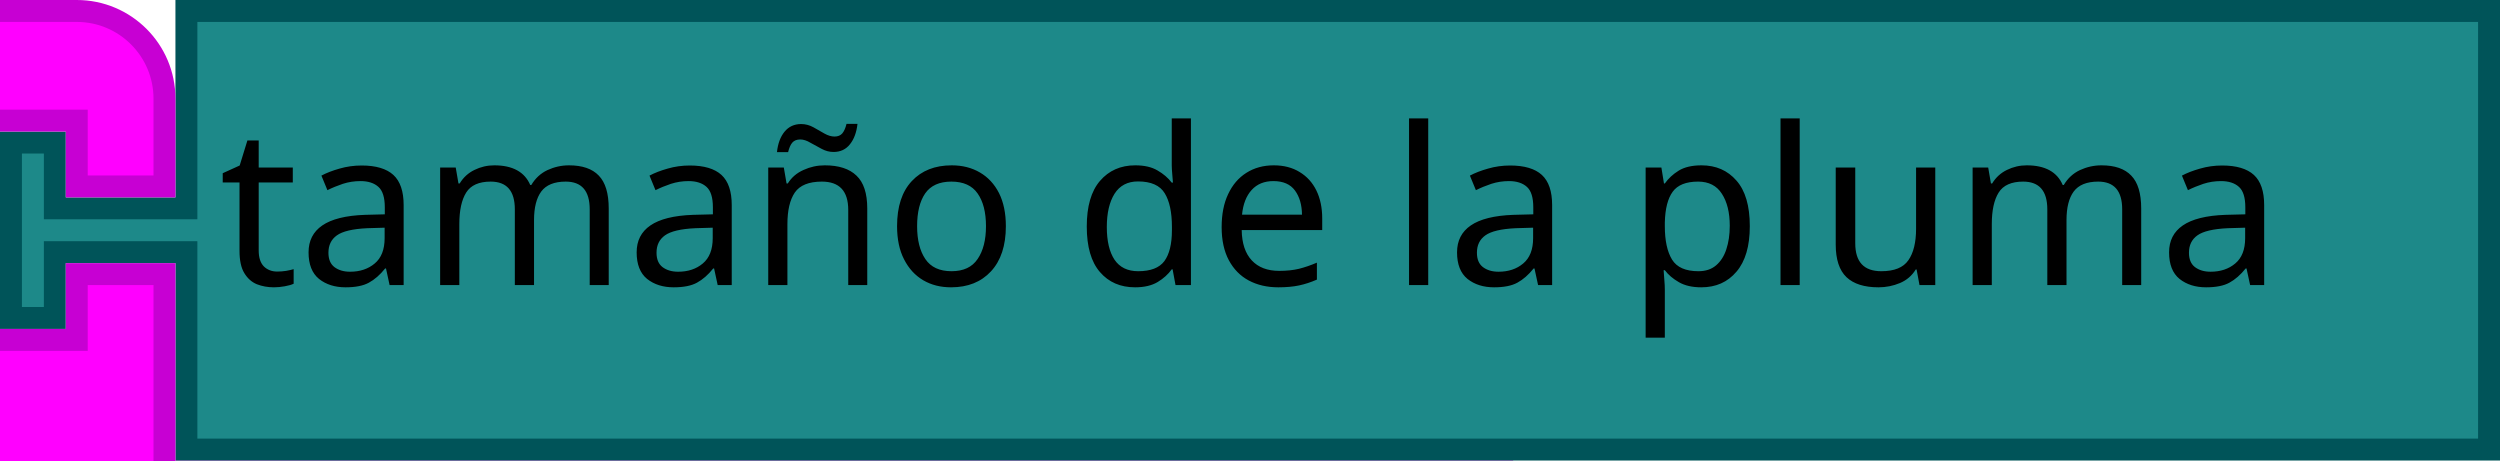
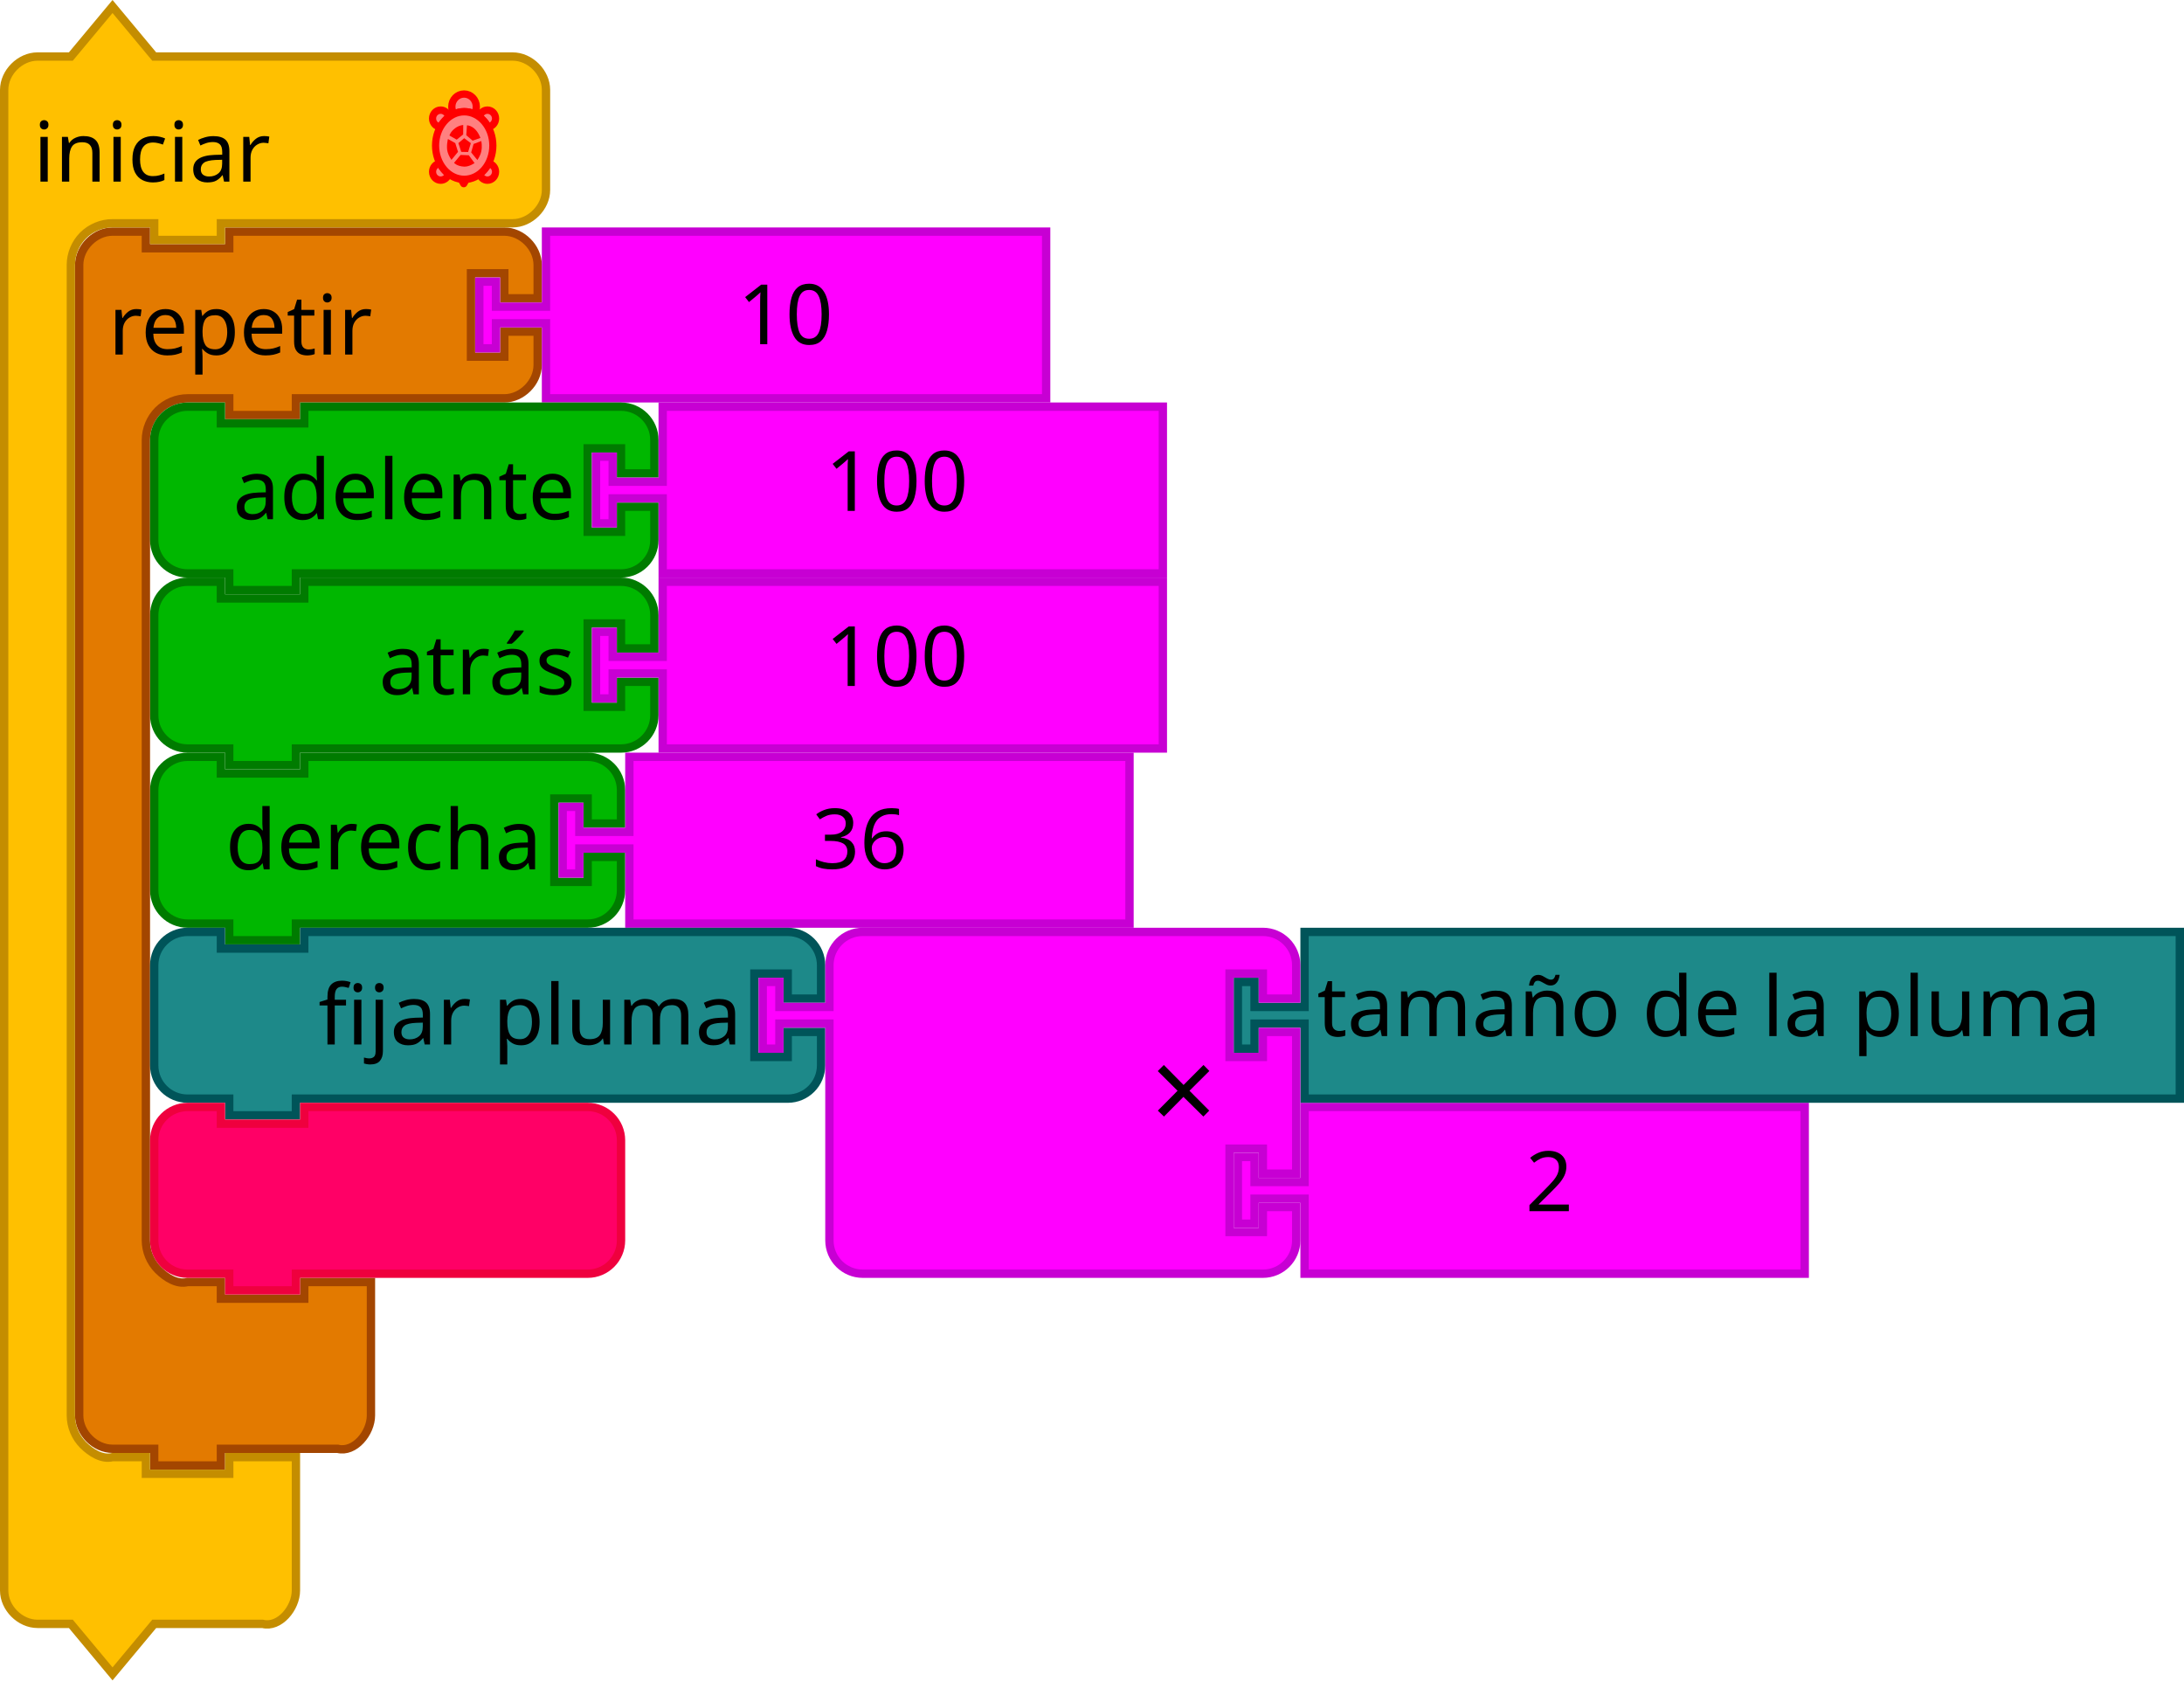
- <svg xmlns="http://www.w3.org/2000/svg" version="1.1" width="228" height="42" id="svg2">
+ <svg xmlns="http://www.w3.org/2000/svg" version="1.1" width="524" height="403.125" id="svg2">
  <defs id="defs104">
    <filter height="1.3" color-interpolation-filters="sRGB" id="dropshadow">
-       <feGaussianBlur id="feGaussianBlur3100" stdDeviation="3" in="SourceAlpha" />
-       <feOffset id="feOffset3102" result="offsetblur" dy="2" dx="2" />
+       <feGaussianBlur in="SourceAlpha" stdDeviation="3" id="feGaussianBlur3100" />
+       <feOffset dx="2" dy="2" result="offsetblur" id="feOffset3102" />
      <feComponentTransfer id="feComponentTransfer3104">
-         <feFuncA id="feFuncA3106" slope="0.2" type="linear" />
+         <feFuncA type="linear" slope="0.2" id="feFuncA3106" />
      </feComponentTransfer>
      <feMerge id="feMerge3108">
        <feMergeNode id="feMergeNode3110" />
-         <feMergeNode id="feMergeNode3112" in="SourceGraphic" />
+         <feMergeNode in="SourceGraphic" id="feMergeNode3112" />
      </feMerge>
    </filter>
    <filter height="1.3" color-interpolation-filters="sRGB" id="dropshadow-0">
-       <feGaussianBlur id="feGaussianBlur7" stdDeviation="3" in="SourceAlpha" />
-       <feOffset id="feOffset9" result="offsetblur" dy="2" dx="2" />
+       <feGaussianBlur in="SourceAlpha" stdDeviation="3" id="feGaussianBlur7" />
+       <feOffset dx="2" dy="2" result="offsetblur" id="feOffset9" />
      <feComponentTransfer id="feComponentTransfer11">
-         <feFuncA id="feFuncA13" slope="0.2" type="linear" />
+         <feFuncA type="linear" slope="0.2" id="feFuncA13" />
      </feComponentTransfer>
      <feMerge id="feMerge15">
        <feMergeNode id="feMergeNode17" />
-         <feMergeNode id="feMergeNode19" in="SourceGraphic" />
+         <feMergeNode in="SourceGraphic" id="feMergeNode19" />
      </feMerge>
    </filter>
  </defs>
-   <text x="-278" y="-148.964" id="text3033" style="font-size:13.333px;text-anchor:end;fill:#000000;font-family:Sans">
-     <tspan x="-176" y="-126.464" id="tspan3035" />
+   <text x="18" y="73.599" id="text3033" style="font-size:13.333px;text-anchor:end;fill:#000000;font-family:Sans">
+     <tspan x="120" y="96.099" id="tspan3035" />
  </text>
-   <path d="m -259,-67 0,-8 a 8,8 0 0 1 8,-8 l 8,0 0,4 20,0 0,-4 68,0 8,0 a 8,8 0 0 1 8,8 l 0,8 -8,0 0,-6 -8,0 0,20 8,0 0,-6 8,0 0,8 a 8,8 0 0 1 -8,8 l -8,0 -68,0 -2,0 0,4 -16,0 0,-4 -2,0 -8,0 a 8,8 0 0 1 -8,-8 l 0,-8 0,-8 z" id="path3027" style="fill:#00b700;fill-opacity:1;stroke:#007b00;stroke-width:2;stroke-linecap:round;stroke-opacity:1" />
-   <text x="-260" y="-84" id="text3029" style="font-size:20px;text-anchor:end;fill:#000000;font-family:Sans">
-     <tspan x="-158" y="-56" id="tspan3031">atrás</tspan>
+   <path d="m 37,155.563 0,-8 a 8,8 0 0 1 8,-8 l 8,0 0,4 20,0 0,-4 68,0 8,0 a 8,8 0 0 1 8,8 l 0,8 -8,0 0,-6 -8,0 0,20 8,0 0,-6 8,0 0,8 a 8,8 0 0 1 -8,8 l -8,0 -68,0 -2,0 0,4 -16,0 0,-4 -2,0 -8,0 a 8,8 0 0 1 -8,-8 l 0,-8 0,-8 z" id="path3027" style="fill:#00b700;fill-opacity:1;stroke:#007b00;stroke-width:2;stroke-linecap:round;stroke-opacity:1" />
+   <text x="36" y="138.563" id="text3029" style="font-size:20px;text-anchor:end;fill:#000000;font-family:Sans">
+     <tspan x="138" y="166.563" id="tspan3031">atrás</tspan>
  </text>
-   <g transform="translate(-286,-180)" id="g3083">
+   <g transform="translate(10,42.5625)" id="g3083">
    <path d="m 149,97 120,0 0,40 -120,0 0,-16 0,-2 -12,0 0,6 -4,0 0,-16 4,0 0,6 12,0 0,-2 z" id="path21" style="fill:#ff00ff;fill-opacity:1;stroke:#c700d3;stroke-width:2;stroke-linecap:round;stroke-opacity:1" />
    <text x="168" y="96" id="text23" style="font-size:20px;text-anchor:start;fill:#000000;font-family:Sans">
      <tspan x="188" y="122" id="tspan25">100</tspan>
    </text>
  </g>
-   <g transform="translate(-334.8,-87.6302)" id="g3739">
+   <g transform="translate(-38.8,134.9323)" id="g3739">
    <path d="m 351.8,130.63 120,0 0,40 -120,0 0,-16 0,-2 -12,0 0,6 -4,0 0,-16 4,0 0,6 12,0 0,-2 z" id="path21-0" style="fill:#ff00ff;fill-opacity:1;stroke:#c700d3;stroke-width:2;stroke-linecap:round;stroke-opacity:1" />
    <text x="384.8" y="129.63" id="text23-10" style="font-size:20px;text-anchor:start;fill:#000000;font-family:Sans">
      <tspan x="404.8" y="155.63" id="tspan25-6">2</tspan>
    </text>
  </g>
-   <path d="m -259,-25 0,-8 a 8,8 0 0 1 8,-8 l 8,0 0,4 20,0 0,-4 60,0 8,0 a 8,8 0 0 1 8,8 l 0,8 -8,0 0,-6 -8,0 0,20 8,0 0,-6 8,0 0,8 a 8,8 0 0 1 -8,8 l -8,0 -60,0 -2,0 0,4 -16,0 0,-4 -2,0 -8,0 a 8,8 0 0 1 -8,-8 l 0,-8 0,-8 z" id="path3101" style="fill:#00b700;fill-opacity:1;stroke:#007b00;stroke-width:2;stroke-linecap:round;stroke-opacity:1" />
-   <text x="-260" y="-42" id="text3103" style="font-size:20px;text-anchor:end;fill:#000000;font-family:Sans">
-     <tspan x="-166" y="-14" id="tspan3105">derecha</tspan>
+   <path d="m 37,197.563 0,-8 a 8,8 0 0 1 8,-8 l 8,0 0,4 20,0 0,-4 60,0 8,0 a 8,8 0 0 1 8,8 l 0,8 -8,0 0,-6 -8,0 0,20 8,0 0,-6 8,0 0,8 a 8,8 0 0 1 -8,8 l -8,0 -60,0 -2,0 0,4 -16,0 0,-4 -2,0 -8,0 a 8,8 0 0 1 -8,-8 l 0,-8 0,-8 z" id="path3101" style="fill:#00b700;fill-opacity:1;stroke:#007b00;stroke-width:2;stroke-linecap:round;stroke-opacity:1" />
+   <text x="36" y="180.562" id="text3103" style="font-size:20px;text-anchor:end;fill:#000000;font-family:Sans">
+     <tspan x="130" y="208.562" id="tspan3105">derecha</tspan>
  </text>
-   <text x="-260" y="-84" id="text3107" style="font-size:13.333px;text-anchor:end;fill:#000000;font-family:Sans">
-     <tspan x="-166" y="-61.5" id="tspan3109" />
+   <text x="36" y="138.563" id="text3107" style="font-size:13.333px;text-anchor:end;fill:#000000;font-family:Sans">
+     <tspan x="130" y="161.063" id="tspan3109" />
  </text>
-   <path d="m -145,-41 120,0 0,40 -120,0 0,-16 0,-2 -12,0 0,6 -4,0 0,-16 4,0 0,6 12,0 0,-2 z" id="path21-7" style="fill:#ff00ff;fill-opacity:1;stroke:#c700d3;stroke-width:2;stroke-linecap:round;stroke-opacity:1" />
-   <text x="-121.149" y="-40.201" id="text23-1" style="font-size:20px;text-anchor:start;fill:#000000;font-family:Sans">
-     <tspan x="-101.149" y="-14.201" id="tspan25-0">36</tspan>
+   <path d="m 151,181.563 120,0 0,40 -120,0 0,-16 0,-2 -12,0 0,6 -4,0 0,-16 4,0 0,6 12,0 0,-2 z" id="path21-7" style="fill:#ff00ff;fill-opacity:1;stroke:#c700d3;stroke-width:2;stroke-linecap:round;stroke-opacity:1" />
+   <text x="174.851" y="182.361" id="text23-1" style="font-size:20px;text-anchor:start;fill:#000000;font-family:Sans">
+     <tspan x="194.851" y="208.361" id="tspan25-0">36</tspan>
  </text>
-   <text x="-278" y="-64.964" id="text3033-0" style="font-size:13.333px;text-anchor:end;fill:#000000;font-family:Sans">
-     <tspan x="-176" y="-42.464" id="tspan3035-1" />
+   <text x="18" y="157.599" id="text3033-0" style="font-size:13.333px;text-anchor:end;fill:#000000;font-family:Sans">
+     <tspan x="120" y="180.099" id="tspan3035-1" />
  </text>
-   <text x="-278" y="19.036" id="text3033-1" style="font-size:13.333px;text-anchor:end;fill:#000000;font-family:Sans">
-     <tspan x="-176" y="41.536" id="tspan3035-8" />
+   <text x="18" y="241.599" id="text3033-1" style="font-size:13.333px;text-anchor:end;fill:#000000;font-family:Sans">
+     <tspan x="120" y="264.099" id="tspan3035-8" />
  </text>
-   <text x="-278" y="103.036" id="text3033-0-9" style="font-size:13.333px;text-anchor:end;fill:#000000;font-family:Sans">
-     <tspan x="-176" y="125.536" id="tspan3035-1-5" />
+   <text x="18" y="325.599" id="text3033-0-9" style="font-size:13.333px;text-anchor:end;fill:#000000;font-family:Sans">
+     <tspan x="120" y="348.099" id="tspan3035-1-5" />
  </text>
-   <path d="m -277,-151 0,-8 c 0,-4.189 3.811,-8 8,-8 l 8,0 0,4 20,0 0,-4 18,0 40,0 8,0 c 4.189,0 8,3.811 8,8 l 0,8 -8,0 0,-6 -8,0 0,20 8,0 0,-6 8,0 0,8 c 0,4.189 -3.811,8 -8,8 l -8,0 -40,0 -2,0 0,4 -16,0 0,-4 -2,0 -8,0 c -2.618,0 -5.22,1.078 -7.071,2.929 -1.851,1.851 -2.929,4.453 -2.929,7.071 l 0,8 0,176 0,8 c 0,2.618 1.078,5.22 2.929,7.071 1.851,1.851 4.531,3.564 7.071,2.929 l 8,0 0,4 20,0 0,-4 16,0 0,12 0,12 0,8 c 0,4.189 -3.936,9.016 -8,8 l -8,0 -18,0 -2,0 0,4 -16,0 0,-4 -2,0 -8,0 c -4.189,0 -8,-3.811 -8,-8 l 0,-8 z" id="path3035" style="fill:#e37a00;fill-opacity:1;stroke:#a34600;stroke-width:2;stroke-linecap:round;stroke-opacity:1" />
-   <text x="-278" y="-168" id="text3037" style="font-size:20px;text-anchor:start;fill:#000000;font-family:Sans">
-     <tspan x="-270" y="-137.5" id="tspan3039">repetir</tspan>
+   <path d="m 19,71.562 0,-8 c 0,-4.189 3.811,-8 8,-8 l 8,0 0,4 20,0 0,-4 18,0 40,0 8,0 c 4.189,0 8,3.811 8,8 l 0,8 -8,0 0,-6 -8,0 0,20 8,0 0,-6 8,0 0,8 c 0,4.189 -3.811,8 -8,8 l -8,0 -40,0 -2,0 0,4 -16,0 0,-4 -2,0 -8,0 c -2.618,0 -5.22,1.078 -7.071,2.929 C 36.078,100.343 35,102.945 35,105.562 l 0,8 0,176 0,8 c 0,2.618 1.078,5.22 2.929,7.071 1.851,1.851 4.531,3.564 7.071,2.929 l 8,0 0,4 20,0 0,-4 16,0 0,12 0,12 0,8 c 0,4.189 -3.936,9.016 -8,8 l -8,0 -18,0 -2,0 0,4 -16,0 0,-4 -2,0 -8,0 c -4.189,0 -8,-3.811 -8,-8 l 0,-8 z" id="path3035" style="fill:#e37a00;fill-opacity:1;stroke:#a34600;stroke-width:2;stroke-linecap:round;stroke-opacity:1" />
+   <text x="18" y="54.562" id="text3037" style="font-size:20px;text-anchor:start;fill:#000000;font-family:Sans">
+     <tspan x="26" y="85.062" id="tspan3039">repetir</tspan>
  </text>
-   <path d="m -165,-167 120,0 0,40 -120,0 0,-16 0,-2 -12,0 0,6 -4,0 0,-16 4,0 0,6 12,0 0,-2 z" id="path21-8" style="fill:#ff00ff;fill-opacity:1;stroke:#c700d3;stroke-width:2;stroke-linecap:round;stroke-opacity:1" />
-   <text x="-139" y="-166" id="text23-0" style="font-size:20px;text-anchor:start;fill:#000000;font-family:Sans">
-     <tspan x="-119" y="-140" id="tspan25-7">10</tspan>
+   <path d="m 131,55.563 120,0 0,40 -120,0 0,-16 0,-2 -12,0 0,6 -4,0 0,-16 4,0 0,6 12,0 0,-2 z" id="path21-8" style="fill:#ff00ff;fill-opacity:1;stroke:#c700d3;stroke-width:2;stroke-linecap:round;stroke-opacity:1" />
+   <text x="157" y="56.563" id="text23-0" style="font-size:20px;text-anchor:start;fill:#000000;font-family:Sans">
+     <tspan x="177" y="82.562" id="tspan25-7">10</tspan>
  </text>
-   <g transform="translate(-296,-222)" id="g3055">
+   <g transform="translate(0,0.5625)" id="g3055">
    <g id="g4085">
      <path d="m 1,29 0,-8 c 0,-4.189 3.811,-8 8,-8 l 8,0 10,-12 10,12 18,0 60,0 8,0 c 4.189,0 8,3.811 8,8 l 0,8 0,8 0,8 c 0,4.189 -3.811,8 -8,8 l -8,0 -60,0 -2,0 0,4 -16,0 0,-4 -2,0 -8,0 c -2.618,0 -5.22,1.078 -7.071,2.929 C 18.078,57.78 17,60.382 17,63 l 0,8 0,260 0,8 c 0,2.618 1.078,5.22 2.929,7.071 1.851,1.851 4.531,3.564 7.071,2.929 l 8,0 0,4 20,0 0,-4 16,0 0,12 0,12 0,8 c 0,4.189 -3.936,9.016 -8,8 l -8,0 -18,0 -10,12 -10,-12 -8,0 c -4.189,0 -8,-3.811 -8,-8 l 0,-8 z" id="path3660" style="fill:#ffc000;fill-opacity:1;stroke:#c48d00;stroke-width:2;stroke-linecap:round;stroke-opacity:1" />
      <text id="text3662" style="font-size:20px;text-anchor:start;fill:#000000;font-family:Sans">
        <tspan x="8" y="43" id="tspan3664">iniciar</tspan>
      </text>
    </g>
    <g id="g3037">
      <path d="m 111.376,42.473 c -0.244,0 -0.484,-0.016 -0.721,-0.045 l 0.611,1.068 0.602,-1.051 c -0.163,0.014 -0.326,0.029 -0.493,0.029 z" id="path4206" style="fill:#eeeeee;stroke:#ff0000;stroke-width:1.75;stroke-linecap:round;stroke-linejoin:round;stroke-miterlimit:4;stroke-opacity:1;stroke-dasharray:none" />
      <g transform="matrix(0.44039,0,0,0.4545743,99.26689,20.52662)" id="g4208" style="fill:#ff8080;fill-opacity:1;stroke:#ff0000;stroke-width:3.911;stroke-linecap:round;stroke-linejoin:round;stroke-miterlimit:4;stroke-opacity:1;stroke-dasharray:none">
        <path d="m 40.16,11.726 c -2.164,0 -3.958,1.555 -4.343,3.607 1.859,1.345 3.457,3.115 4.675,5.208 2.285,-0.172 4.094,-2.061 4.094,-4.39 0,-2.444 -1.982,-4.425 -4.426,-4.425 z" id="path4210" style="fill:#ff8080;fill-opacity:1;stroke:#ff0000;stroke-width:3.911;stroke-miterlimit:4;stroke-opacity:1;stroke-dasharray:none" />
        <path d="m 40.713,39.887 c -1.224,2.232 -2.86,4.131 -4.797,5.556 0.521,1.864 2.213,3.239 4.244,3.239 2.443,0 4.426,-1.98 4.426,-4.424 0,-2.255 -1.693,-4.096 -3.873,-4.371 z" id="path4212" style="fill:#ff8080;fill-opacity:1;stroke:#ff0000;stroke-width:3.911;stroke-miterlimit:4;stroke-opacity:1;stroke-dasharray:none" />
        <path d="m 14.273,39.871 c -2.253,0.206 -4.024,2.079 -4.024,4.387 0,2.443 1.98,4.424 4.424,4.424 2.064,0 3.784,-1.42 4.272,-3.332 -1.883,-1.416 -3.475,-3.289 -4.672,-5.479 z" id="path4214" style="fill:#ff8080;fill-opacity:1;stroke:#ff0000;stroke-width:3.911;stroke-miterlimit:4;stroke-opacity:1;stroke-dasharray:none" />
        <path d="m 19.026,15.437 c -0.343,-2.103 -2.154,-3.711 -4.353,-3.711 -2.444,0 -4.424,1.981 -4.424,4.424 0,2.382 1.886,4.31 4.245,4.406 1.186,-2.043 2.732,-3.784 4.532,-5.119 z" id="path4216" style="fill:#ff8080;fill-opacity:1;stroke:#ff0000;stroke-width:3.911;stroke-miterlimit:4;stroke-opacity:1;stroke-dasharray:none" />
      </g>
      <path d="m 111.376,26.237 c 0.84,0 1.642,0.187 2.386,0.513 0.326,-0.489 0.519,-1.081 0.519,-1.72 0,-1.676 -1.316,-3.035 -2.94,-3.035 -1.624,0 -2.94,1.359 -2.94,3.035 0,0.649 0.199,1.25 0.536,1.743 0.759,-0.34 1.58,-0.536 2.44,-0.536 z" id="path4218" style="fill:#ff8080;fill-opacity:1;stroke:#ff0000;stroke-width:1.75;stroke-linecap:round;stroke-linejoin:round;stroke-miterlimit:4;stroke-opacity:1;stroke-dasharray:none" />
      <g transform="matrix(0.44039,0,0,0.4545743,99.26689,20.52662)" id="g4220" style="fill:#ff8080;fill-opacity:1;stroke:#ff0000;stroke-width:3.911;stroke-linecap:round;stroke-linejoin:round;stroke-miterlimit:4;stroke-opacity:1;stroke-dasharray:none">
        <path d="m 43.102,30.421 c 0,4.734 -1.645,9.28 -4.571,12.627 -2.925,3.348 -6.897,5.231 -11.034,5.231 -4.137,0 -8.109,-1.883 -11.034,-5.231 -2.925,-3.348 -4.571,-7.893 -4.571,-12.627 0,-9.797 7.044,-17.858 15.605,-17.858 8.561,0 15.605,8.061 15.605,17.858 z" id="path4222" style="fill:#ff8080;fill-opacity:1;stroke:#ff0000;stroke-width:3.911;stroke-miterlimit:4;stroke-opacity:1;stroke-dasharray:none" />
      </g>
      <g transform="matrix(0.44039,0,0,0.4545743,99.26689,20.52662)" id="g4224" style="fill:#ff0000;fill-opacity:1;stroke:none">
        <path d="m 25.875,33.75 -1.542,-4.625 3.164,-2.587 3.615,2.626 -1.487,4.669 z" id="path4226" style="fill:#ff0000;fill-opacity:1;stroke:none" />
        <path d="m 27.501,41.551 c -3.968,-0.16 -5.543,-2.009 -5.543,-2.009 l 3.57,-4.163 4.465,0.168 3.132,4.12 c 0,0 -2.89,1.994 -5.624,1.884 z" id="path4228" style="fill:#ff0000;fill-opacity:1;stroke:none" />
        <path d="m 18.453,33.843 c -0.849,-2.968 0.172,-6.884 0.172,-6.884 l 4,2.167 1.493,4.629 -3.582,4.233 c 0,-10e-4 -1.465,-1.99 -2.083,-4.145 z" id="path4230" style="fill:#ff0000;fill-opacity:1;stroke:none" />
        <path d="m 19.458,25.125 c 0,0 0.5,-1.958 3.039,-3.822 2.237,-1.643 4.465,-1.72 4.465,-1.72 l -0.037,4.981 -3.521,2.75 -3.946,-2.189 z" id="path4232" style="fill:#ff0000;fill-opacity:1;stroke:none" />
        <path d="M 32.084,27.834 28.625,24.959 29,19.75 c 0,0 1.834,-0.042 3.959,1.667 2.228,1.791 3.362,4.983 3.362,4.983 l -4.237,1.434 z" id="path4234" style="fill:#ff0000;fill-opacity:1;stroke:none" />
        <path d="m 31.292,34.042 1.313,-4.464 4.187,-1.536 c 0,0 0.677,2.663 -0.042,5.667 -0.54,2.256 -2.084,4.361 -2.084,4.361 l -3.374,-4.028 z" id="path4236" style="fill:#ff0000;fill-opacity:1;stroke:none" />
      </g>
    </g>
  </g>
-   <path d="m -259,-109 0,-8 a 8,8 0 0 1 8,-8 l 8,0 0,4 20,0 0,-4 68,0 8,0 a 8,8 0 0 1 8,8 l 0,8 -8,0 0,-6 -8,0 0,20 8,0 0,-6 8,0 0,8 a 8,8 0 0 1 -8,8 l -8,0 -68,0 -2,0 0,4 -16,0 0,-4 -2,0 -8,0 a 8,8 0 0 1 -8,-8 l 0,-8 0,-8 z" id="path3027-1" style="fill:#00b700;fill-opacity:1;stroke:#007b00;stroke-width:2;stroke-linecap:round;stroke-opacity:1" />
-   <text x="-260" y="-126" id="text3029-5" style="font-size:20px;text-anchor:end;fill:#000000;font-family:Sans">
-     <tspan x="-158" y="-98" id="tspan3031-7">adelente</tspan>
+   <path d="m 37,113.562 0,-8 a 8,8 0 0 1 8,-8 l 8,0 0,4 20,0 0,-4 68,0 8,0 a 8,8 0 0 1 8,8 l 0,8 -8,0 0,-6 -8,0 0,20 8,0 0,-6 8,0 0,8 a 8,8 0 0 1 -8,8 l -8,0 -68,0 -2,0 0,4 -16,0 0,-4 -2,0 -8,0 a 8,8 0 0 1 -8,-8 l 0,-8 0,-8 z" id="path3027-1" style="fill:#00b700;fill-opacity:1;stroke:#007b00;stroke-width:2;stroke-linecap:round;stroke-opacity:1" />
+   <text x="36" y="96.563" id="text3029-5" style="font-size:20px;text-anchor:end;fill:#000000;font-family:Sans">
+     <tspan x="138" y="124.563" id="tspan3031-7">adelente</tspan>
  </text>
-   <g transform="translate(-286,-222)" id="g3083-0">
+   <g transform="translate(10,0.56249)" id="g3083-0">
    <path d="m 149,97 120,0 0,40 -120,0 0,-16 0,-2 -12,0 0,6 -4,0 0,-16 4,0 0,6 12,0 0,-2 z" id="path21-08" style="fill:#ff00ff;fill-opacity:1;stroke:#c700d3;stroke-width:2;stroke-linecap:round;stroke-opacity:1" />
    <text x="168" y="96" id="text23-6" style="font-size:20px;text-anchor:start;fill:#000000;font-family:Sans">
      <tspan x="188" y="122" id="tspan25-5">100</tspan>
    </text>
  </g>
-   <g transform="translate(-260,0)" id="g3281">
+   <g transform="translate(36,222.5625)" id="g3281">
    <path d="M 1,17 1,9 A 8,8 0 0 1 9,1 l 8,0 0,4 20,0 0,-4 108,0 8,0 a 8,8 0 0 1 8,8 l 0,8 -8,0 0,-6 -8,0 0,20 8,0 0,-6 8,0 0,8 a 8,8 0 0 1 -8,8 l -8,0 -108,0 -2,0 0,4 -16,0 0,-4 -2,0 -8,0 A 8,8 0 0 1 1,33 l 0,-8 0,-8 z" id="path3311" style="fill:#1d8989;fill-opacity:1;stroke:#005459;stroke-width:2;stroke-linecap:round;stroke-opacity:1" />
    <text id="text3313" style="font-size:20px;text-anchor:end;fill:#000000;font-family:Sans">
      <tspan x="142" y="28" id="tspan3315">fijar pluma</tspan>
    </text>
    <text id="text3317" style="font-size:13.333px;text-anchor:end;fill:#000000;font-family:Sans">
      <tspan x="142" y="22.5" id="tspan3319" />
    </text>
  </g>
-   <g id="g3343">
+   <g transform="translate(296,222.5625)" id="g3343">
    <path d="m 17,1 210,0 0,40 -210,0 0,-16 0,-2 -12,0 0,6 -4,0 0,-16 4,0 0,6 12,0 0,-2 z" id="path3027-6" style="fill:#1d8989;fill-opacity:1;stroke:#005459;stroke-width:2;stroke-linecap:round;stroke-opacity:1" />
    <text id="text3029-6" style="font-size:20px;text-anchor:start;fill:#000000;font-family:Sans">
      <tspan x="20" y="26" id="tspan3031-2">tamaño de la pluma</tspan>
    </text>
  </g>
-   <g transform="translate(-114,0)" id="g3431">
+   <g transform="translate(182,222.5625)" id="g3431">
    <path d="m 17,17 0,-8 a 8,8 0 0 1 8,-8 l 8,0 20,0 60,0 8,0 a 8,8 0 0 1 8,8 l 0,8 -8,0 0,-6 -8,0 0,20 8,0 0,-6 8,0 0,34 -8,0 0,-6 -8,0 0,20 8,0 0,-6 8,0 0,8 a 8,8 0 0 1 -8,8 l -8,0 -60,0 -20,0 -8,0 a 8,8 0 0 1 -8,-8 l 0,-8 0,-42 0,-2 -12,0 0,6 -4,0 0,-16 4,0 0,6 12,0 0,-2 z" id="path3114" style="fill:#ff00ff;fill-opacity:1;stroke:#c700d3;stroke-width:2;stroke-linecap:round;stroke-opacity:1" />
    <text id="text3116" style="font-size:28px;text-anchor:end;fill:#000000;font-family:sans-serif">
      <tspan x="110" y="49" id="tspan3118">×</tspan>
    </text>
    <text id="text3120" style="font-size:18.667px;text-anchor:end;fill:#000000;font-family:sans-serif">
      <tspan x="110" y="21.5" id="tspan3122" />
    </text>
    <text id="text3124" style="font-size:18.667px;text-anchor:end;fill:#000000;font-family:sans-serif">
      <tspan x="110" y="63.5" id="tspan3126" />
    </text>
  </g>
-   <g transform="translate(-260,42)" id="g3515">
+   <g transform="translate(36,264.5625)" id="g3515">
    <path d="M 1,17 1,9 A 8,8 0 0 1 9,1 l 8,0 0,4 20,0 0,-4 60,0 8,0 a 8,8 0 0 1 8,8 l 0,8 0,8 0,8 a 8,8 0 0 1 -8,8 l -8,0 -60,0 -2,0 0,4 -16,0 0,-4 -2,0 -8,0 A 8,8 0 0 1 1,33 l 0,-8 z" id="path21-84" style="fill:#ff0066;fill-opacity:1;stroke:#ef003e;stroke-width:2;stroke-linecap:round;stroke-opacity:1" />
    <text id="text23-4" style="font-size:20px;text-anchor:end;fill:#000000;font-family:Sans">
      <tspan x="94" y="28" id="tspan25-9" />
    </text>
  </g>
</svg>
